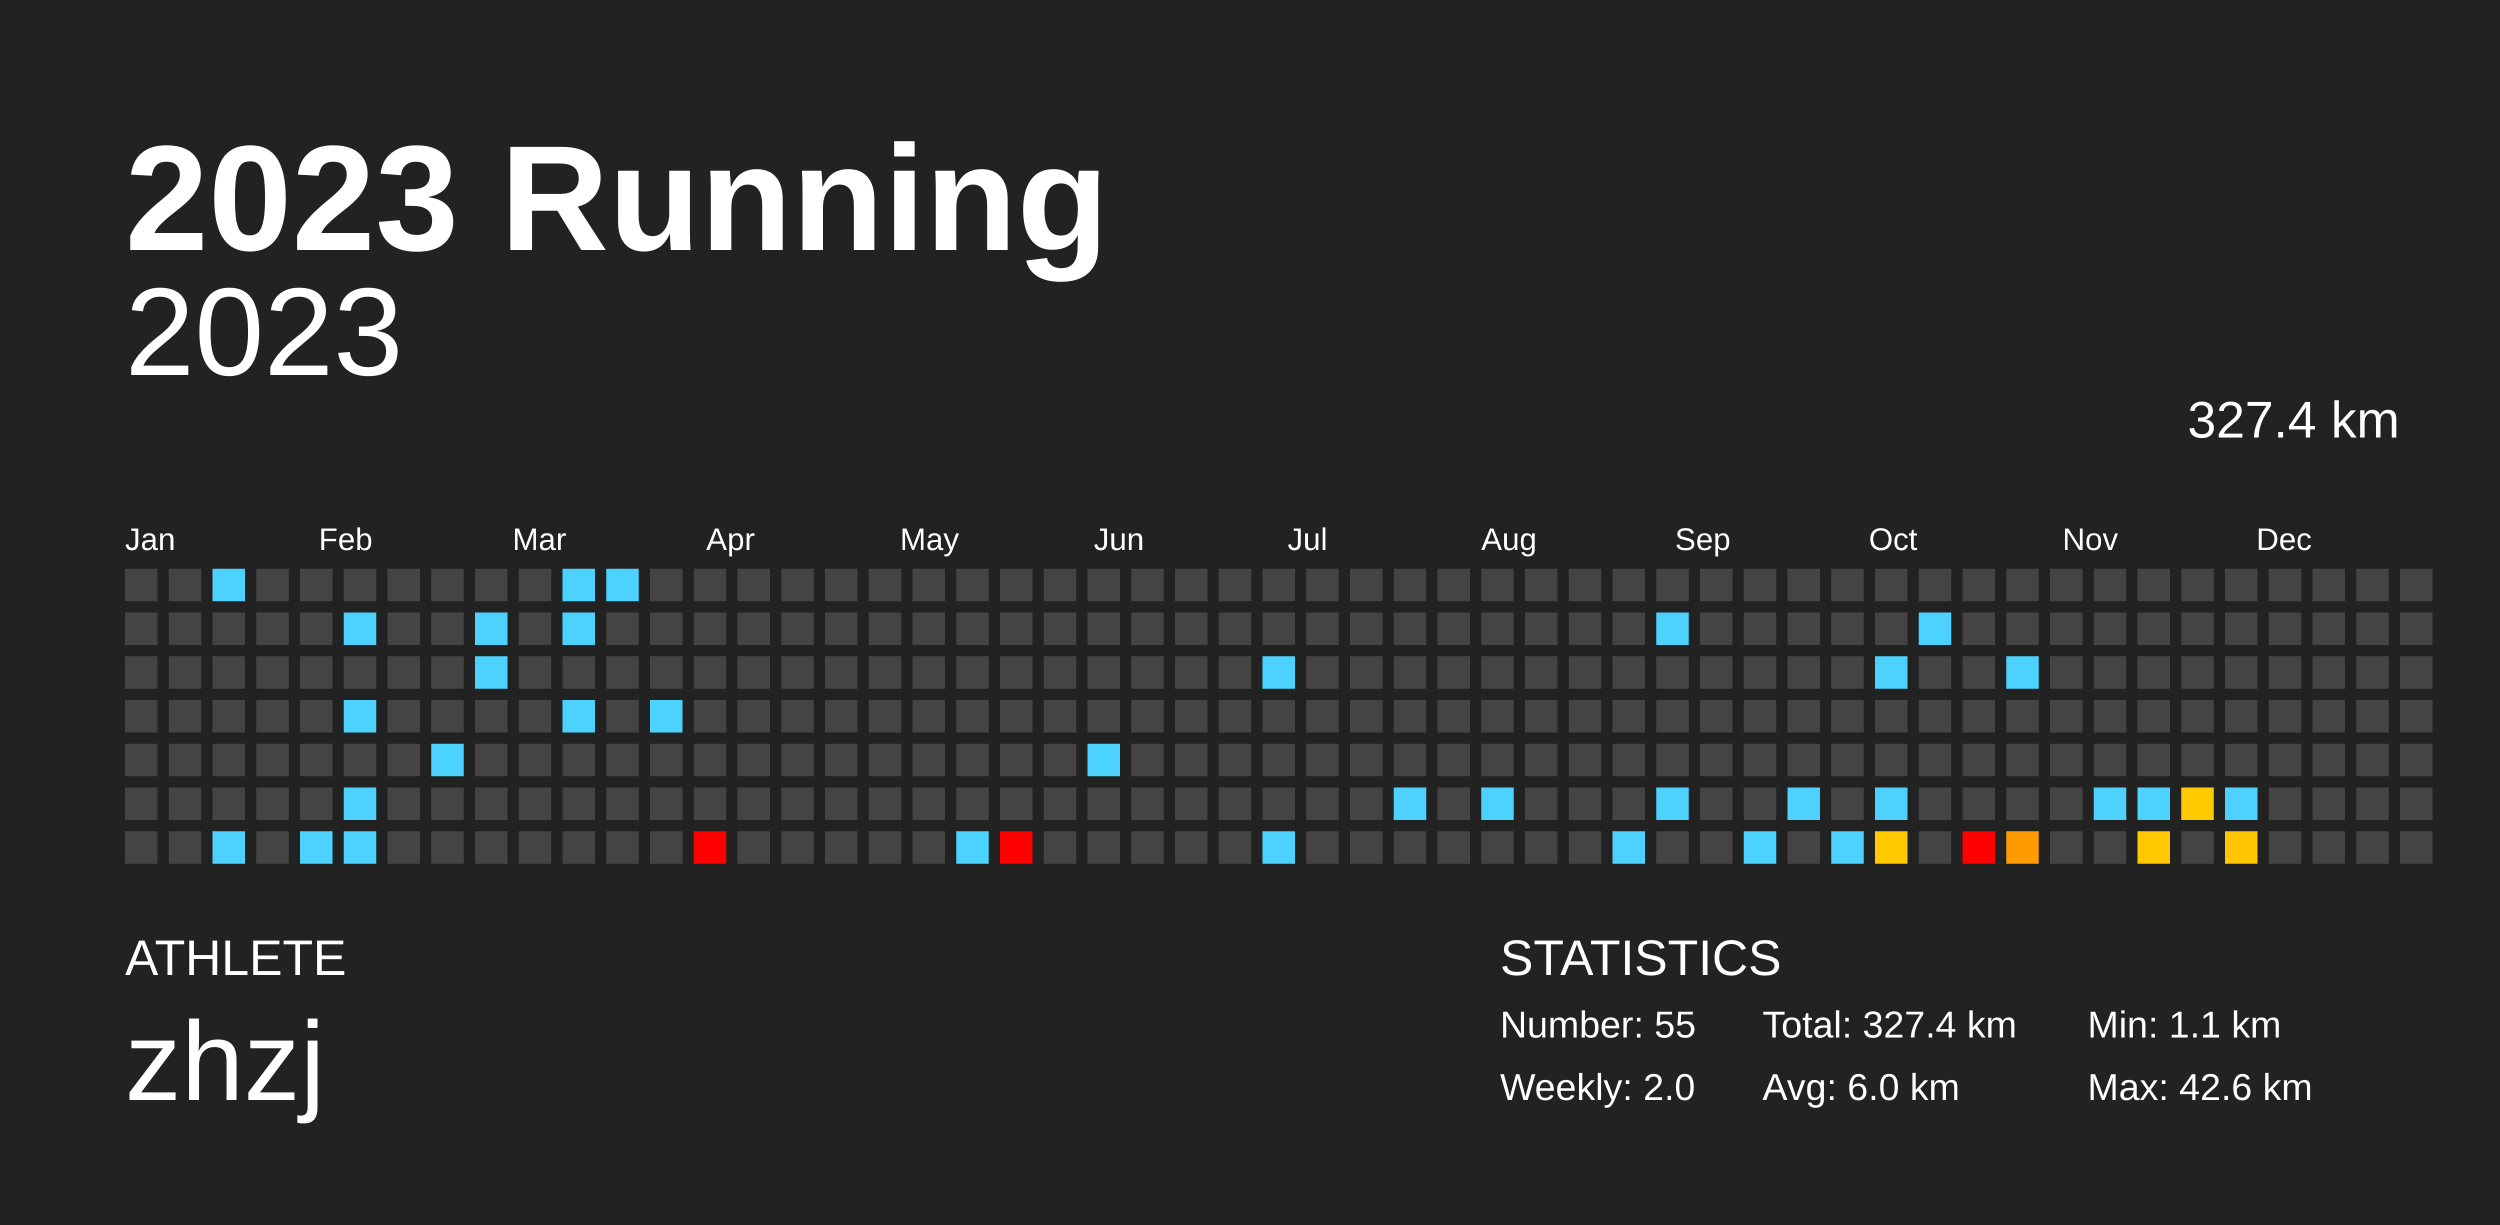
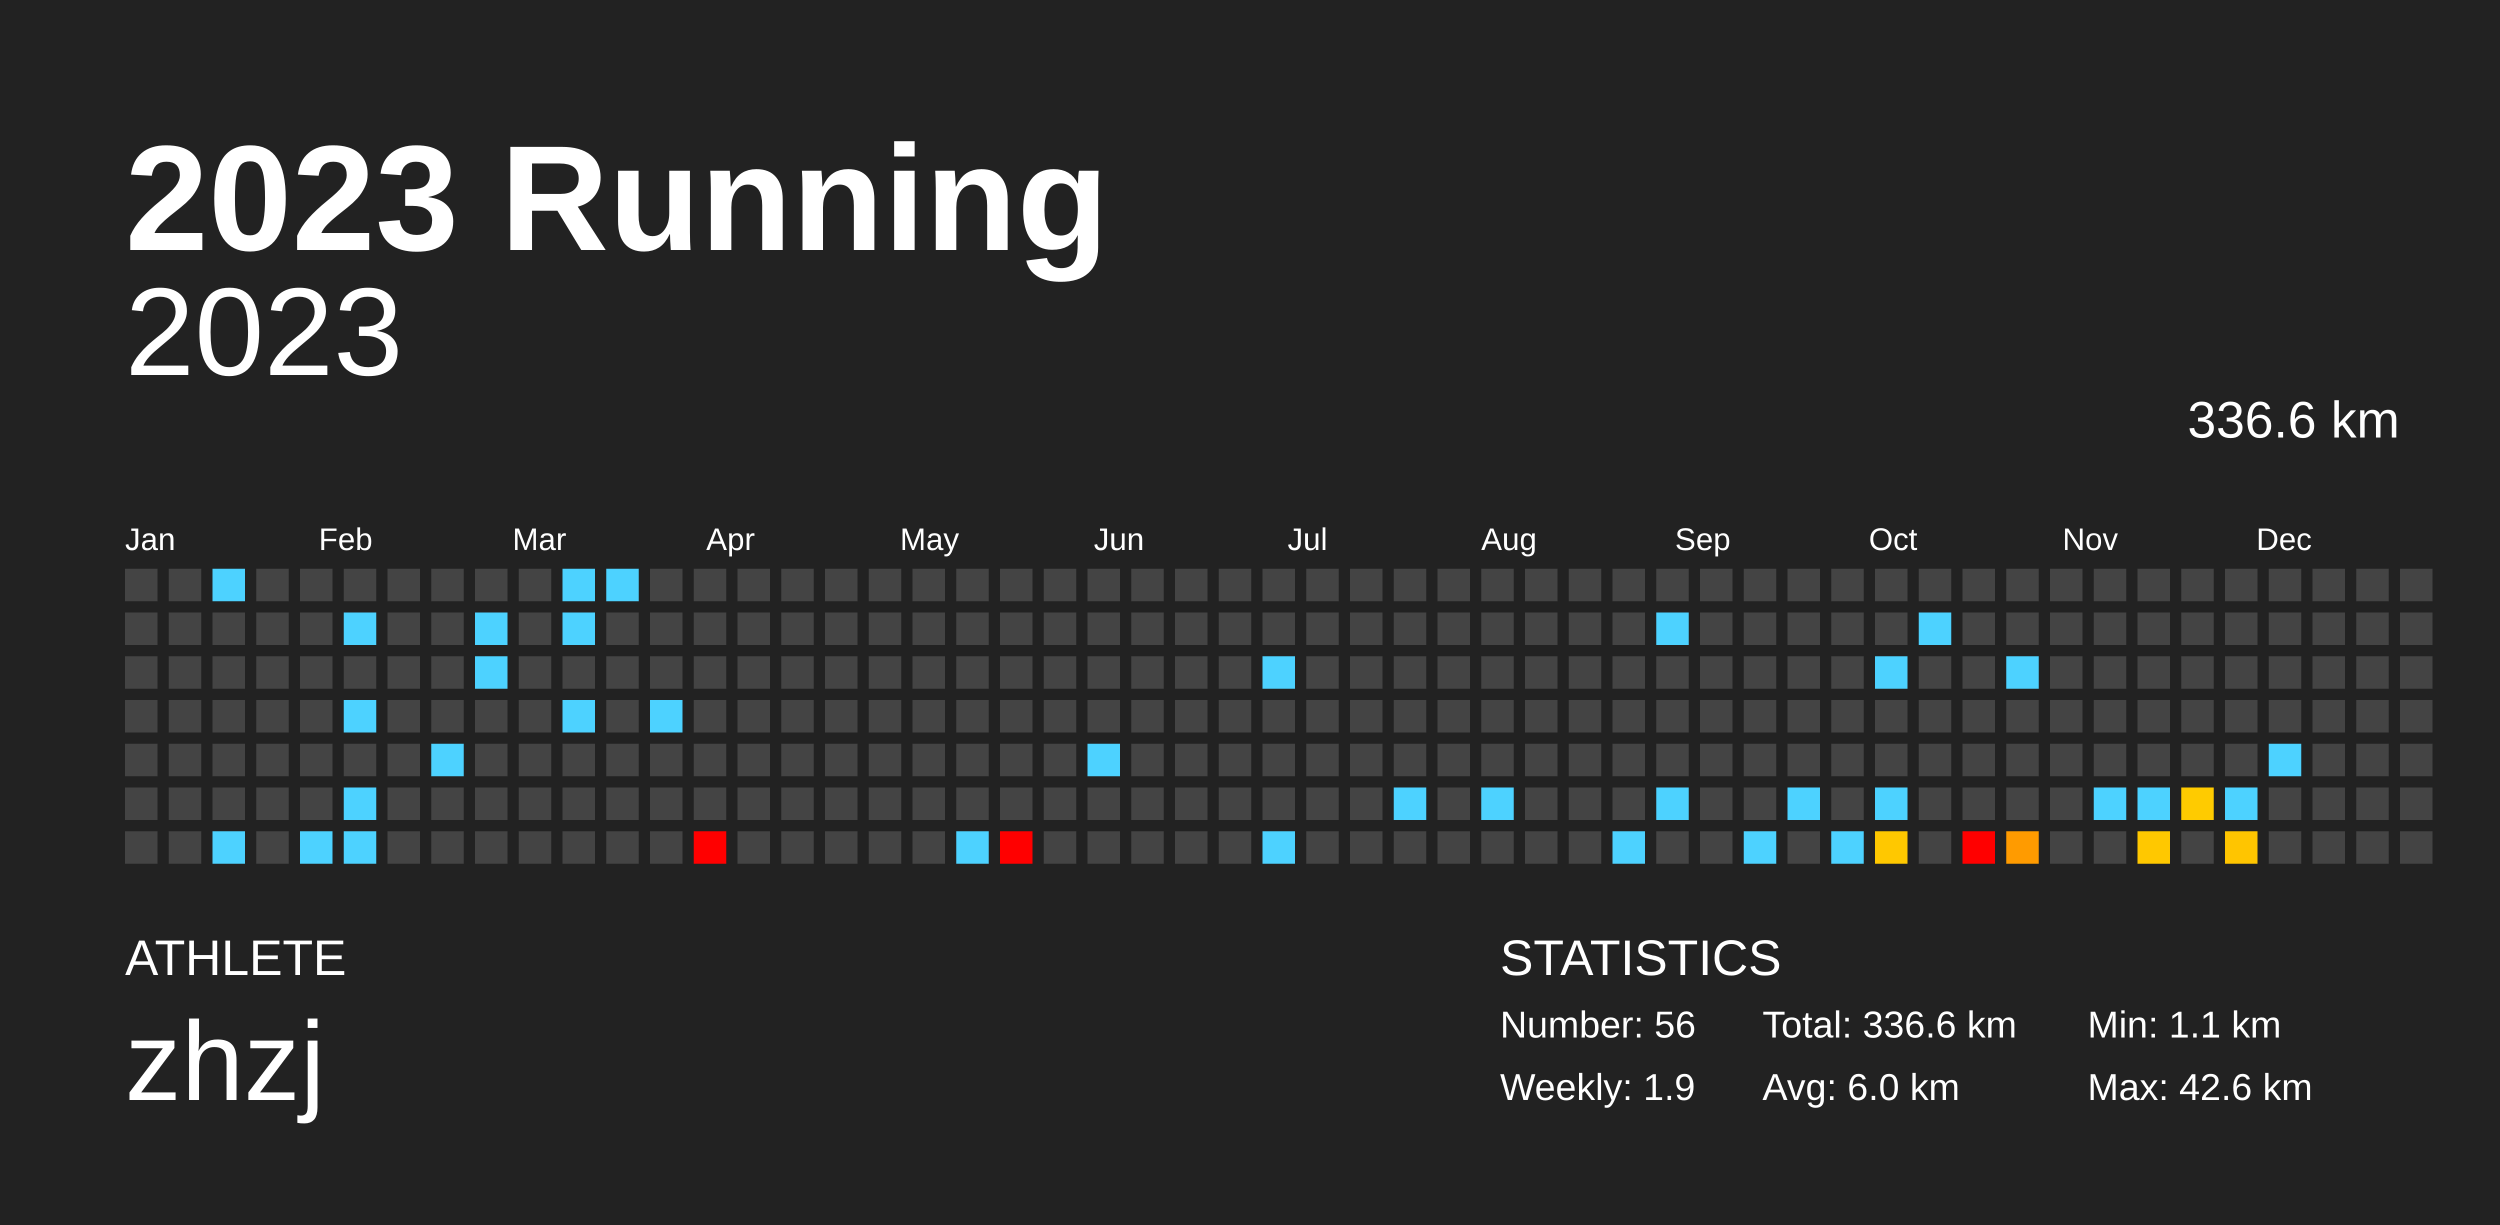
<svg xmlns="http://www.w3.org/2000/svg" baseProfile="full" height="98mm" version="1.1" viewBox="0,0,200,98" width="200mm">
  <defs />
  <rect fill="#222222" height="98" width="200" x="0" y="0" />
  <text fill="#FFFFFF" style="font-size:12px; font-family:Arial; font-weight:bold;" x="10" y="20">2023 Running</text>
  <text fill="#FFFFFF" style="font-size:4px; font-family:Arial" x="10" y="78">ATHLETE</text>
  <text fill="#FFFFFF" style="font-size:9px; font-family:Arial" x="10" y="88">zhzj</text>
  <text fill="#FFFFFF" style="font-size:4px; font-family:Arial" x="120" y="78">STATISTICS</text>
-   <text fill="#FFFFFF" style="font-size:3px; font-family:Arial" x="120" y="83">Number: 55</text>
-   <text fill="#FFFFFF" style="font-size:3px; font-family:Arial" x="120" y="88">Weekly: 2.0</text>
-   <text fill="#FFFFFF" style="font-size:3px; font-family:Arial" x="141" y="83">Total: 327.4 km</text>
+   <text fill="#FFFFFF" style="font-size:3px; font-family:Arial" x="120" y="83">Number: 56</text>
+   <text fill="#FFFFFF" style="font-size:3px; font-family:Arial" x="120" y="88">Weekly: 1.9</text>
+   <text fill="#FFFFFF" style="font-size:3px; font-family:Arial" x="141" y="83">Total: 336.6 km</text>
  <text fill="#FFFFFF" style="font-size:3px; font-family:Arial" x="141" y="88">Avg: 6.0 km</text>
  <text fill="#FFFFFF" style="font-size:3px; font-family:Arial" x="167" y="83">Min: 1.1 km</text>
  <text fill="#FFFFFF" style="font-size:3px; font-family:Arial" x="167" y="88">Max: 42.6 km</text>
  <text alignment-baseline="hanging" fill="#FFFFFF" style="font-size:10.0px; font-family:Arial;" x="10" y="30">2023</text>
-   <text alignment-baseline="hanging" fill="#FFFFFF" style="font-size:4.125px; font-family:Arial;" x="175" y="35">327.4 km</text>
+   <text alignment-baseline="hanging" fill="#FFFFFF" style="font-size:4.125px; font-family:Arial;" x="175" y="35">336.6 km</text>
  <text fill="#FFFFFF" style="font-size:2.5px; font-family:Arial" x="10.0" y="44">Jan</text>
  <text fill="#FFFFFF" style="font-size:2.5px; font-family:Arial" x="25.5" y="44">Feb</text>
  <text fill="#FFFFFF" style="font-size:2.5px; font-family:Arial" x="41.0" y="44">Mar</text>
  <text fill="#FFFFFF" style="font-size:2.5px; font-family:Arial" x="56.5" y="44">Apr</text>
  <text fill="#FFFFFF" style="font-size:2.5px; font-family:Arial" x="72.0" y="44">May</text>
  <text fill="#FFFFFF" style="font-size:2.5px; font-family:Arial" x="87.5" y="44">Jun</text>
  <text fill="#FFFFFF" style="font-size:2.5px; font-family:Arial" x="103.0" y="44">Jul</text>
  <text fill="#FFFFFF" style="font-size:2.5px; font-family:Arial" x="118.5" y="44">Aug</text>
  <text fill="#FFFFFF" style="font-size:2.5px; font-family:Arial" x="134.0" y="44">Sep</text>
  <text fill="#FFFFFF" style="font-size:2.5px; font-family:Arial" x="149.5" y="44">Oct</text>
  <text fill="#FFFFFF" style="font-size:2.5px; font-family:Arial" x="165.0" y="44">Nov</text>
  <text fill="#FFFFFF" style="font-size:2.5px; font-family:Arial" x="180.5" y="44">Dec</text>
  <rect fill="#444444" height="2.6" width="2.6" x="10.0" y="45.5" />
  <rect fill="#444444" height="2.6" width="2.6" x="10.0" y="49.0" />
  <rect fill="#444444" height="2.6" width="2.6" x="10.0" y="52.5" />
  <rect fill="#444444" height="2.6" width="2.6" x="10.0" y="56.0" />
  <rect fill="#444444" height="2.6" width="2.6" x="10.0" y="59.5" />
  <rect fill="#444444" height="2.6" width="2.6" x="10.0" y="63.0" />
  <rect fill="#444444" height="2.6" width="2.6" x="10.0" y="66.5" />
  <rect fill="#444444" height="2.6" width="2.6" x="13.5" y="45.5" />
  <rect fill="#444444" height="2.6" width="2.6" x="13.5" y="49.0" />
  <rect fill="#444444" height="2.6" width="2.6" x="13.5" y="52.5" />
  <rect fill="#444444" height="2.6" width="2.6" x="13.5" y="56.0" />
  <rect fill="#444444" height="2.6" width="2.6" x="13.5" y="59.5" />
  <rect fill="#444444" height="2.6" width="2.6" x="13.5" y="63.0" />
  <rect fill="#444444" height="2.6" width="2.6" x="13.5" y="66.5" />
  <rect fill="#4dd2ff" height="2.6" width="2.6" x="17.0" y="45.5" />
  <rect fill="#444444" height="2.6" width="2.6" x="17.0" y="49.0" />
  <rect fill="#444444" height="2.6" width="2.6" x="17.0" y="52.5" />
  <rect fill="#444444" height="2.6" width="2.6" x="17.0" y="56.0" />
  <rect fill="#444444" height="2.6" width="2.6" x="17.0" y="59.5" />
  <rect fill="#444444" height="2.6" width="2.6" x="17.0" y="63.0" />
  <rect fill="#4dd2ff" height="2.6" width="2.6" x="17.0" y="66.5" />
  <rect fill="#444444" height="2.6" width="2.6" x="20.5" y="45.5" />
  <rect fill="#444444" height="2.6" width="2.6" x="20.5" y="49.0" />
  <rect fill="#444444" height="2.6" width="2.6" x="20.5" y="52.5" />
  <rect fill="#444444" height="2.6" width="2.6" x="20.5" y="56.0" />
  <rect fill="#444444" height="2.6" width="2.6" x="20.5" y="59.5" />
  <rect fill="#444444" height="2.6" width="2.6" x="20.5" y="63.0" />
  <rect fill="#444444" height="2.6" width="2.6" x="20.5" y="66.5" />
  <rect fill="#444444" height="2.6" width="2.6" x="24.0" y="45.5" />
  <rect fill="#444444" height="2.6" width="2.6" x="24.0" y="49.0" />
  <rect fill="#444444" height="2.6" width="2.6" x="24.0" y="52.5" />
  <rect fill="#444444" height="2.6" width="2.6" x="24.0" y="56.0" />
  <rect fill="#444444" height="2.6" width="2.6" x="24.0" y="59.5" />
  <rect fill="#444444" height="2.6" width="2.6" x="24.0" y="63.0" />
  <rect fill="#4dd2ff" height="2.6" width="2.6" x="24.0" y="66.5" />
  <rect fill="#444444" height="2.6" width="2.6" x="27.5" y="45.5" />
  <rect fill="#4dd2ff" height="2.6" width="2.6" x="27.5" y="49.0" />
  <rect fill="#444444" height="2.6" width="2.6" x="27.5" y="52.5" />
  <rect fill="#4dd2ff" height="2.6" width="2.6" x="27.5" y="56.0" />
  <rect fill="#444444" height="2.6" width="2.6" x="27.5" y="59.5" />
  <rect fill="#4dd2ff" height="2.6" width="2.6" x="27.5" y="63.0" />
  <rect fill="#4dd2ff" height="2.6" width="2.6" x="27.5" y="66.5" />
  <rect fill="#444444" height="2.6" width="2.6" x="31.0" y="45.5" />
  <rect fill="#444444" height="2.6" width="2.6" x="31.0" y="49.0" />
  <rect fill="#444444" height="2.6" width="2.6" x="31.0" y="52.5" />
  <rect fill="#444444" height="2.6" width="2.6" x="31.0" y="56.0" />
  <rect fill="#444444" height="2.6" width="2.6" x="31.0" y="59.5" />
  <rect fill="#444444" height="2.6" width="2.6" x="31.0" y="63.0" />
  <rect fill="#444444" height="2.6" width="2.6" x="31.0" y="66.5" />
  <rect fill="#444444" height="2.6" width="2.6" x="34.5" y="45.5" />
  <rect fill="#444444" height="2.6" width="2.6" x="34.5" y="49.0" />
  <rect fill="#444444" height="2.6" width="2.6" x="34.5" y="52.5" />
  <rect fill="#444444" height="2.6" width="2.6" x="34.5" y="56.0" />
  <rect fill="#4dd2ff" height="2.6" width="2.6" x="34.5" y="59.5" />
  <rect fill="#444444" height="2.6" width="2.6" x="34.5" y="63.0" />
  <rect fill="#444444" height="2.6" width="2.6" x="34.5" y="66.5" />
  <rect fill="#444444" height="2.6" width="2.6" x="38.0" y="45.5" />
  <rect fill="#4dd2ff" height="2.6" width="2.6" x="38.0" y="49.0" />
  <rect fill="#4dd2ff" height="2.6" width="2.6" x="38.0" y="52.5" />
  <rect fill="#444444" height="2.6" width="2.6" x="38.0" y="56.0" />
  <rect fill="#444444" height="2.6" width="2.6" x="38.0" y="59.5" />
  <rect fill="#444444" height="2.6" width="2.6" x="38.0" y="63.0" />
  <rect fill="#444444" height="2.6" width="2.6" x="38.0" y="66.5" />
  <rect fill="#444444" height="2.6" width="2.6" x="41.5" y="45.5" />
  <rect fill="#444444" height="2.6" width="2.6" x="41.5" y="49.0" />
  <rect fill="#444444" height="2.6" width="2.6" x="41.5" y="52.5" />
  <rect fill="#444444" height="2.6" width="2.6" x="41.5" y="56.0" />
  <rect fill="#444444" height="2.6" width="2.6" x="41.5" y="59.5" />
  <rect fill="#444444" height="2.6" width="2.6" x="41.5" y="63.0" />
  <rect fill="#444444" height="2.6" width="2.6" x="41.5" y="66.5" />
  <rect fill="#4dd2ff" height="2.6" width="2.6" x="45.0" y="45.5" />
  <rect fill="#4dd2ff" height="2.6" width="2.6" x="45.0" y="49.0" />
  <rect fill="#444444" height="2.6" width="2.6" x="45.0" y="52.5" />
  <rect fill="#4dd2ff" height="2.6" width="2.6" x="45.0" y="56.0" />
  <rect fill="#444444" height="2.6" width="2.6" x="45.0" y="59.5" />
  <rect fill="#444444" height="2.6" width="2.6" x="45.0" y="63.0" />
  <rect fill="#444444" height="2.6" width="2.6" x="45.0" y="66.5" />
  <rect fill="#4dd2ff" height="2.6" width="2.6" x="48.5" y="45.5" />
  <rect fill="#444444" height="2.6" width="2.6" x="48.5" y="49.0" />
  <rect fill="#444444" height="2.6" width="2.6" x="48.5" y="52.5" />
  <rect fill="#444444" height="2.6" width="2.6" x="48.5" y="56.0" />
  <rect fill="#444444" height="2.6" width="2.6" x="48.5" y="59.5" />
  <rect fill="#444444" height="2.6" width="2.6" x="48.5" y="63.0" />
  <rect fill="#444444" height="2.6" width="2.6" x="48.5" y="66.5" />
  <rect fill="#444444" height="2.6" width="2.6" x="52.0" y="45.5" />
  <rect fill="#444444" height="2.6" width="2.6" x="52.0" y="49.0" />
  <rect fill="#444444" height="2.6" width="2.6" x="52.0" y="52.5" />
  <rect fill="#4dd2ff" height="2.6" width="2.6" x="52.0" y="56.0" />
  <rect fill="#444444" height="2.6" width="2.6" x="52.0" y="59.5" />
  <rect fill="#444444" height="2.6" width="2.6" x="52.0" y="63.0" />
  <rect fill="#444444" height="2.6" width="2.6" x="52.0" y="66.5" />
  <rect fill="#444444" height="2.6" width="2.6" x="55.5" y="45.5" />
  <rect fill="#444444" height="2.6" width="2.6" x="55.5" y="49.0" />
  <rect fill="#444444" height="2.6" width="2.6" x="55.5" y="52.5" />
  <rect fill="#444444" height="2.6" width="2.6" x="55.5" y="56.0" />
  <rect fill="#444444" height="2.6" width="2.6" x="55.5" y="59.5" />
  <rect fill="#444444" height="2.6" width="2.6" x="55.5" y="63.0" />
  <rect fill="red" height="2.6" width="2.6" x="55.5" y="66.5" />
  <rect fill="#444444" height="2.6" width="2.6" x="59.0" y="45.5" />
  <rect fill="#444444" height="2.6" width="2.6" x="59.0" y="49.0" />
  <rect fill="#444444" height="2.6" width="2.6" x="59.0" y="52.5" />
  <rect fill="#444444" height="2.6" width="2.6" x="59.0" y="56.0" />
  <rect fill="#444444" height="2.6" width="2.6" x="59.0" y="59.5" />
  <rect fill="#444444" height="2.6" width="2.6" x="59.0" y="63.0" />
  <rect fill="#444444" height="2.6" width="2.6" x="59.0" y="66.5" />
  <rect fill="#444444" height="2.6" width="2.6" x="62.5" y="45.5" />
  <rect fill="#444444" height="2.6" width="2.6" x="62.5" y="49.0" />
  <rect fill="#444444" height="2.6" width="2.6" x="62.5" y="52.5" />
  <rect fill="#444444" height="2.6" width="2.6" x="62.5" y="56.0" />
  <rect fill="#444444" height="2.6" width="2.6" x="62.5" y="59.5" />
  <rect fill="#444444" height="2.6" width="2.6" x="62.5" y="63.0" />
  <rect fill="#444444" height="2.6" width="2.6" x="62.5" y="66.5" />
  <rect fill="#444444" height="2.6" width="2.6" x="66.0" y="45.5" />
  <rect fill="#444444" height="2.6" width="2.6" x="66.0" y="49.0" />
  <rect fill="#444444" height="2.6" width="2.6" x="66.0" y="52.5" />
  <rect fill="#444444" height="2.6" width="2.6" x="66.0" y="56.0" />
  <rect fill="#444444" height="2.6" width="2.6" x="66.0" y="59.5" />
  <rect fill="#444444" height="2.6" width="2.6" x="66.0" y="63.0" />
  <rect fill="#444444" height="2.6" width="2.6" x="66.0" y="66.5" />
  <rect fill="#444444" height="2.6" width="2.6" x="69.5" y="45.5" />
  <rect fill="#444444" height="2.6" width="2.6" x="69.5" y="49.0" />
  <rect fill="#444444" height="2.6" width="2.6" x="69.5" y="52.5" />
  <rect fill="#444444" height="2.6" width="2.6" x="69.5" y="56.0" />
  <rect fill="#444444" height="2.6" width="2.6" x="69.5" y="59.5" />
  <rect fill="#444444" height="2.6" width="2.6" x="69.5" y="63.0" />
  <rect fill="#444444" height="2.6" width="2.6" x="69.5" y="66.5" />
  <rect fill="#444444" height="2.6" width="2.6" x="73.0" y="45.5" />
  <rect fill="#444444" height="2.6" width="2.6" x="73.0" y="49.0" />
  <rect fill="#444444" height="2.6" width="2.6" x="73.0" y="52.5" />
  <rect fill="#444444" height="2.6" width="2.6" x="73.0" y="56.0" />
  <rect fill="#444444" height="2.6" width="2.6" x="73.0" y="59.5" />
  <rect fill="#444444" height="2.6" width="2.6" x="73.0" y="63.0" />
  <rect fill="#444444" height="2.6" width="2.6" x="73.0" y="66.5" />
  <rect fill="#444444" height="2.6" width="2.6" x="76.5" y="45.5" />
  <rect fill="#444444" height="2.6" width="2.6" x="76.5" y="49.0" />
  <rect fill="#444444" height="2.6" width="2.6" x="76.5" y="52.5" />
  <rect fill="#444444" height="2.6" width="2.6" x="76.5" y="56.0" />
  <rect fill="#444444" height="2.6" width="2.6" x="76.5" y="59.5" />
  <rect fill="#444444" height="2.6" width="2.6" x="76.5" y="63.0" />
  <rect fill="#4dd2ff" height="2.6" width="2.6" x="76.5" y="66.5" />
  <rect fill="#444444" height="2.6" width="2.6" x="80.0" y="45.5" />
  <rect fill="#444444" height="2.6" width="2.6" x="80.0" y="49.0" />
  <rect fill="#444444" height="2.6" width="2.6" x="80.0" y="52.5" />
  <rect fill="#444444" height="2.6" width="2.6" x="80.0" y="56.0" />
  <rect fill="#444444" height="2.6" width="2.6" x="80.0" y="59.5" />
  <rect fill="#444444" height="2.6" width="2.6" x="80.0" y="63.0" />
  <rect fill="red" height="2.6" width="2.6" x="80.0" y="66.5" />
  <rect fill="#444444" height="2.6" width="2.6" x="83.5" y="45.5" />
  <rect fill="#444444" height="2.6" width="2.6" x="83.5" y="49.0" />
  <rect fill="#444444" height="2.6" width="2.6" x="83.5" y="52.5" />
  <rect fill="#444444" height="2.6" width="2.6" x="83.5" y="56.0" />
  <rect fill="#444444" height="2.6" width="2.6" x="83.5" y="59.5" />
  <rect fill="#444444" height="2.6" width="2.6" x="83.5" y="63.0" />
  <rect fill="#444444" height="2.6" width="2.6" x="83.5" y="66.5" />
  <rect fill="#444444" height="2.6" width="2.6" x="87.0" y="45.5" />
  <rect fill="#444444" height="2.6" width="2.6" x="87.0" y="49.0" />
  <rect fill="#444444" height="2.6" width="2.6" x="87.0" y="52.5" />
  <rect fill="#444444" height="2.6" width="2.6" x="87.0" y="56.0" />
  <rect fill="#4dd2ff" height="2.6" width="2.6" x="87.0" y="59.5" />
  <rect fill="#444444" height="2.6" width="2.6" x="87.0" y="63.0" />
  <rect fill="#444444" height="2.6" width="2.6" x="87.0" y="66.5" />
  <rect fill="#444444" height="2.6" width="2.6" x="90.5" y="45.5" />
  <rect fill="#444444" height="2.6" width="2.6" x="90.5" y="49.0" />
  <rect fill="#444444" height="2.6" width="2.6" x="90.5" y="52.5" />
  <rect fill="#444444" height="2.6" width="2.6" x="90.5" y="56.0" />
  <rect fill="#444444" height="2.6" width="2.6" x="90.5" y="59.5" />
  <rect fill="#444444" height="2.6" width="2.6" x="90.5" y="63.0" />
  <rect fill="#444444" height="2.6" width="2.6" x="90.5" y="66.5" />
  <rect fill="#444444" height="2.6" width="2.6" x="94.0" y="45.5" />
  <rect fill="#444444" height="2.6" width="2.6" x="94.0" y="49.0" />
  <rect fill="#444444" height="2.6" width="2.6" x="94.0" y="52.5" />
  <rect fill="#444444" height="2.6" width="2.6" x="94.0" y="56.0" />
  <rect fill="#444444" height="2.6" width="2.6" x="94.0" y="59.5" />
  <rect fill="#444444" height="2.6" width="2.6" x="94.0" y="63.0" />
  <rect fill="#444444" height="2.6" width="2.6" x="94.0" y="66.5" />
  <rect fill="#444444" height="2.6" width="2.6" x="97.5" y="45.5" />
  <rect fill="#444444" height="2.6" width="2.6" x="97.5" y="49.0" />
  <rect fill="#444444" height="2.6" width="2.6" x="97.5" y="52.5" />
  <rect fill="#444444" height="2.6" width="2.6" x="97.5" y="56.0" />
  <rect fill="#444444" height="2.6" width="2.6" x="97.5" y="59.5" />
  <rect fill="#444444" height="2.6" width="2.6" x="97.5" y="63.0" />
  <rect fill="#444444" height="2.6" width="2.6" x="97.5" y="66.5" />
  <rect fill="#444444" height="2.6" width="2.6" x="101.0" y="45.5" />
  <rect fill="#444444" height="2.6" width="2.6" x="101.0" y="49.0" />
  <rect fill="#4dd2ff" height="2.6" width="2.6" x="101.0" y="52.5" />
  <rect fill="#444444" height="2.6" width="2.6" x="101.0" y="56.0" />
  <rect fill="#444444" height="2.6" width="2.6" x="101.0" y="59.5" />
  <rect fill="#444444" height="2.6" width="2.6" x="101.0" y="63.0" />
  <rect fill="#4dd2ff" height="2.6" width="2.6" x="101.0" y="66.5" />
  <rect fill="#444444" height="2.6" width="2.6" x="104.5" y="45.5" />
  <rect fill="#444444" height="2.6" width="2.6" x="104.5" y="49.0" />
  <rect fill="#444444" height="2.6" width="2.6" x="104.5" y="52.5" />
  <rect fill="#444444" height="2.6" width="2.6" x="104.5" y="56.0" />
  <rect fill="#444444" height="2.6" width="2.6" x="104.5" y="59.5" />
  <rect fill="#444444" height="2.6" width="2.6" x="104.5" y="63.0" />
  <rect fill="#444444" height="2.6" width="2.6" x="104.5" y="66.5" />
  <rect fill="#444444" height="2.6" width="2.6" x="108.0" y="45.5" />
  <rect fill="#444444" height="2.6" width="2.6" x="108.0" y="49.0" />
  <rect fill="#444444" height="2.6" width="2.6" x="108.0" y="52.5" />
  <rect fill="#444444" height="2.6" width="2.6" x="108.0" y="56.0" />
  <rect fill="#444444" height="2.6" width="2.6" x="108.0" y="59.5" />
  <rect fill="#444444" height="2.6" width="2.6" x="108.0" y="63.0" />
  <rect fill="#444444" height="2.6" width="2.6" x="108.0" y="66.5" />
  <rect fill="#444444" height="2.6" width="2.6" x="111.5" y="45.5" />
  <rect fill="#444444" height="2.6" width="2.6" x="111.5" y="49.0" />
  <rect fill="#444444" height="2.6" width="2.6" x="111.5" y="52.5" />
  <rect fill="#444444" height="2.6" width="2.6" x="111.5" y="56.0" />
  <rect fill="#444444" height="2.6" width="2.6" x="111.5" y="59.5" />
  <rect fill="#4dd2ff" height="2.6" width="2.6" x="111.5" y="63.0" />
  <rect fill="#444444" height="2.6" width="2.6" x="111.5" y="66.5" />
  <rect fill="#444444" height="2.6" width="2.6" x="115.0" y="45.5" />
  <rect fill="#444444" height="2.6" width="2.6" x="115.0" y="49.0" />
  <rect fill="#444444" height="2.6" width="2.6" x="115.0" y="52.5" />
  <rect fill="#444444" height="2.6" width="2.6" x="115.0" y="56.0" />
  <rect fill="#444444" height="2.6" width="2.6" x="115.0" y="59.5" />
  <rect fill="#444444" height="2.6" width="2.6" x="115.0" y="63.0" />
  <rect fill="#444444" height="2.6" width="2.6" x="115.0" y="66.5" />
  <rect fill="#444444" height="2.6" width="2.6" x="118.5" y="45.5" />
  <rect fill="#444444" height="2.6" width="2.6" x="118.5" y="49.0" />
  <rect fill="#444444" height="2.6" width="2.6" x="118.5" y="52.5" />
  <rect fill="#444444" height="2.6" width="2.6" x="118.5" y="56.0" />
  <rect fill="#444444" height="2.6" width="2.6" x="118.5" y="59.5" />
  <rect fill="#4dd2ff" height="2.6" width="2.6" x="118.5" y="63.0" />
  <rect fill="#444444" height="2.6" width="2.6" x="118.5" y="66.5" />
  <rect fill="#444444" height="2.6" width="2.6" x="122.0" y="45.5" />
  <rect fill="#444444" height="2.6" width="2.6" x="122.0" y="49.0" />
  <rect fill="#444444" height="2.6" width="2.6" x="122.0" y="52.5" />
  <rect fill="#444444" height="2.6" width="2.6" x="122.0" y="56.0" />
  <rect fill="#444444" height="2.6" width="2.6" x="122.0" y="59.5" />
  <rect fill="#444444" height="2.6" width="2.6" x="122.0" y="63.0" />
  <rect fill="#444444" height="2.6" width="2.6" x="122.0" y="66.5" />
  <rect fill="#444444" height="2.6" width="2.6" x="125.5" y="45.5" />
  <rect fill="#444444" height="2.6" width="2.6" x="125.5" y="49.0" />
  <rect fill="#444444" height="2.6" width="2.6" x="125.5" y="52.5" />
  <rect fill="#444444" height="2.6" width="2.6" x="125.5" y="56.0" />
  <rect fill="#444444" height="2.6" width="2.6" x="125.5" y="59.5" />
  <rect fill="#444444" height="2.6" width="2.6" x="125.5" y="63.0" />
  <rect fill="#444444" height="2.6" width="2.6" x="125.5" y="66.5" />
  <rect fill="#444444" height="2.6" width="2.6" x="129.0" y="45.5" />
  <rect fill="#444444" height="2.6" width="2.6" x="129.0" y="49.0" />
  <rect fill="#444444" height="2.6" width="2.6" x="129.0" y="52.5" />
  <rect fill="#444444" height="2.6" width="2.6" x="129.0" y="56.0" />
  <rect fill="#444444" height="2.6" width="2.6" x="129.0" y="59.5" />
  <rect fill="#444444" height="2.6" width="2.6" x="129.0" y="63.0" />
  <rect fill="#4dd2ff" height="2.6" width="2.6" x="129.0" y="66.5" />
  <rect fill="#444444" height="2.6" width="2.6" x="132.5" y="45.5" />
  <rect fill="#4dd2ff" height="2.6" width="2.6" x="132.5" y="49.0" />
  <rect fill="#444444" height="2.6" width="2.6" x="132.5" y="52.5" />
  <rect fill="#444444" height="2.6" width="2.6" x="132.5" y="56.0" />
  <rect fill="#444444" height="2.6" width="2.6" x="132.5" y="59.5" />
  <rect fill="#4dd2ff" height="2.6" width="2.6" x="132.5" y="63.0" />
  <rect fill="#444444" height="2.6" width="2.6" x="132.5" y="66.5" />
  <rect fill="#444444" height="2.6" width="2.6" x="136.0" y="45.5" />
  <rect fill="#444444" height="2.6" width="2.6" x="136.0" y="49.0" />
  <rect fill="#444444" height="2.6" width="2.6" x="136.0" y="52.5" />
  <rect fill="#444444" height="2.6" width="2.6" x="136.0" y="56.0" />
  <rect fill="#444444" height="2.6" width="2.6" x="136.0" y="59.5" />
  <rect fill="#444444" height="2.6" width="2.6" x="136.0" y="63.0" />
  <rect fill="#444444" height="2.6" width="2.6" x="136.0" y="66.5" />
  <rect fill="#444444" height="2.6" width="2.6" x="139.5" y="45.5" />
  <rect fill="#444444" height="2.6" width="2.6" x="139.5" y="49.0" />
  <rect fill="#444444" height="2.6" width="2.6" x="139.5" y="52.5" />
  <rect fill="#444444" height="2.6" width="2.6" x="139.5" y="56.0" />
  <rect fill="#444444" height="2.6" width="2.6" x="139.5" y="59.5" />
  <rect fill="#444444" height="2.6" width="2.6" x="139.5" y="63.0" />
  <rect fill="#4dd2ff" height="2.6" width="2.6" x="139.5" y="66.5" />
  <rect fill="#444444" height="2.6" width="2.6" x="143.0" y="45.5" />
  <rect fill="#444444" height="2.6" width="2.6" x="143.0" y="49.0" />
  <rect fill="#444444" height="2.6" width="2.6" x="143.0" y="52.5" />
  <rect fill="#444444" height="2.6" width="2.6" x="143.0" y="56.0" />
  <rect fill="#444444" height="2.6" width="2.6" x="143.0" y="59.5" />
  <rect fill="#4dd2ff" height="2.6" width="2.6" x="143.0" y="63.0" />
  <rect fill="#444444" height="2.6" width="2.6" x="143.0" y="66.5" />
  <rect fill="#444444" height="2.6" width="2.6" x="146.5" y="45.5" />
  <rect fill="#444444" height="2.6" width="2.6" x="146.5" y="49.0" />
  <rect fill="#444444" height="2.6" width="2.6" x="146.5" y="52.5" />
  <rect fill="#444444" height="2.6" width="2.6" x="146.5" y="56.0" />
  <rect fill="#444444" height="2.6" width="2.6" x="146.5" y="59.5" />
  <rect fill="#444444" height="2.6" width="2.6" x="146.5" y="63.0" />
  <rect fill="#4dd2ff" height="2.6" width="2.6" x="146.5" y="66.5" />
  <rect fill="#444444" height="2.6" width="2.6" x="150.0" y="45.5" />
  <rect fill="#444444" height="2.6" width="2.6" x="150.0" y="49.0" />
  <rect fill="#4dd2ff" height="2.6" width="2.6" x="150.0" y="52.5" />
  <rect fill="#444444" height="2.6" width="2.6" x="150.0" y="56.0" />
  <rect fill="#444444" height="2.6" width="2.6" x="150.0" y="59.5" />
  <rect fill="#4dd2ff" height="2.6" width="2.6" x="150.0" y="63.0" />
  <rect fill="#ffc800" height="2.6" width="2.6" x="150.0" y="66.5" />
  <rect fill="#444444" height="2.6" width="2.6" x="153.5" y="45.5" />
  <rect fill="#4dd2ff" height="2.6" width="2.6" x="153.5" y="49.0" />
  <rect fill="#444444" height="2.6" width="2.6" x="153.5" y="52.5" />
  <rect fill="#444444" height="2.6" width="2.6" x="153.5" y="56.0" />
  <rect fill="#444444" height="2.6" width="2.6" x="153.5" y="59.5" />
  <rect fill="#444444" height="2.6" width="2.6" x="153.5" y="63.0" />
  <rect fill="#444444" height="2.6" width="2.6" x="153.5" y="66.5" />
  <rect fill="#444444" height="2.6" width="2.6" x="157.0" y="45.5" />
  <rect fill="#444444" height="2.6" width="2.6" x="157.0" y="49.0" />
  <rect fill="#444444" height="2.6" width="2.6" x="157.0" y="52.5" />
  <rect fill="#444444" height="2.6" width="2.6" x="157.0" y="56.0" />
  <rect fill="#444444" height="2.6" width="2.6" x="157.0" y="59.5" />
  <rect fill="#444444" height="2.6" width="2.6" x="157.0" y="63.0" />
  <rect fill="red" height="2.6" width="2.6" x="157.0" y="66.5" />
  <rect fill="#444444" height="2.6" width="2.6" x="160.5" y="45.5" />
  <rect fill="#444444" height="2.6" width="2.6" x="160.5" y="49.0" />
  <rect fill="#4dd2ff" height="2.6" width="2.6" x="160.5" y="52.5" />
  <rect fill="#444444" height="2.6" width="2.6" x="160.5" y="56.0" />
  <rect fill="#444444" height="2.6" width="2.6" x="160.5" y="59.5" />
  <rect fill="#444444" height="2.6" width="2.6" x="160.5" y="63.0" />
  <rect fill="#ff9b00" height="2.6" width="2.6" x="160.5" y="66.5" />
  <rect fill="#444444" height="2.6" width="2.6" x="164.0" y="45.5" />
  <rect fill="#444444" height="2.6" width="2.6" x="164.0" y="49.0" />
  <rect fill="#444444" height="2.6" width="2.6" x="164.0" y="52.5" />
  <rect fill="#444444" height="2.6" width="2.6" x="164.0" y="56.0" />
  <rect fill="#444444" height="2.6" width="2.6" x="164.0" y="59.5" />
  <rect fill="#444444" height="2.6" width="2.6" x="164.0" y="63.0" />
  <rect fill="#444444" height="2.6" width="2.6" x="164.0" y="66.5" />
  <rect fill="#444444" height="2.6" width="2.6" x="167.5" y="45.5" />
  <rect fill="#444444" height="2.6" width="2.6" x="167.5" y="49.0" />
  <rect fill="#444444" height="2.6" width="2.6" x="167.5" y="52.5" />
  <rect fill="#444444" height="2.6" width="2.6" x="167.5" y="56.0" />
  <rect fill="#444444" height="2.6" width="2.6" x="167.5" y="59.5" />
  <rect fill="#4dd2ff" height="2.6" width="2.6" x="167.5" y="63.0" />
  <rect fill="#444444" height="2.6" width="2.6" x="167.5" y="66.5" />
  <rect fill="#444444" height="2.6" width="2.6" x="171.0" y="45.5" />
  <rect fill="#444444" height="2.6" width="2.6" x="171.0" y="49.0" />
  <rect fill="#444444" height="2.6" width="2.6" x="171.0" y="52.5" />
  <rect fill="#444444" height="2.6" width="2.6" x="171.0" y="56.0" />
  <rect fill="#444444" height="2.6" width="2.6" x="171.0" y="59.5" />
  <rect fill="#4dd2ff" height="2.6" width="2.6" x="171.0" y="63.0" />
  <rect fill="#ffc800" height="2.6" width="2.6" x="171.0" y="66.5" />
  <rect fill="#444444" height="2.6" width="2.6" x="174.5" y="45.5" />
  <rect fill="#444444" height="2.6" width="2.6" x="174.5" y="49.0" />
  <rect fill="#444444" height="2.6" width="2.6" x="174.5" y="52.5" />
  <rect fill="#444444" height="2.6" width="2.6" x="174.5" y="56.0" />
  <rect fill="#444444" height="2.6" width="2.6" x="174.5" y="59.5" />
  <rect fill="#ffcb00" height="2.6" width="2.6" x="174.5" y="63.0" />
  <rect fill="#444444" height="2.6" width="2.6" x="174.5" y="66.5" />
  <rect fill="#444444" height="2.6" width="2.6" x="178.0" y="45.5" />
  <rect fill="#444444" height="2.6" width="2.6" x="178.0" y="49.0" />
  <rect fill="#444444" height="2.6" width="2.6" x="178.0" y="52.5" />
  <rect fill="#444444" height="2.6" width="2.6" x="178.0" y="56.0" />
  <rect fill="#444444" height="2.6" width="2.6" x="178.0" y="59.5" />
  <rect fill="#4dd2ff" height="2.6" width="2.6" x="178.0" y="63.0" />
  <rect fill="#ffc500" height="2.6" width="2.6" x="178.0" y="66.5" />
  <rect fill="#444444" height="2.6" width="2.6" x="181.5" y="45.5" />
  <rect fill="#444444" height="2.6" width="2.6" x="181.5" y="49.0" />
  <rect fill="#444444" height="2.6" width="2.6" x="181.5" y="52.5" />
  <rect fill="#444444" height="2.6" width="2.6" x="181.5" y="56.0" />
-   <rect fill="#444444" height="2.6" width="2.6" x="181.5" y="59.5" />
+   <rect fill="#4dd2ff" height="2.6" width="2.6" x="181.5" y="59.5" />
  <rect fill="#444444" height="2.6" width="2.6" x="181.5" y="63.0" />
  <rect fill="#444444" height="2.6" width="2.6" x="181.5" y="66.5" />
  <rect fill="#444444" height="2.6" width="2.6" x="185.0" y="45.5" />
  <rect fill="#444444" height="2.6" width="2.6" x="185.0" y="49.0" />
  <rect fill="#444444" height="2.6" width="2.6" x="185.0" y="52.5" />
  <rect fill="#444444" height="2.6" width="2.6" x="185.0" y="56.0" />
  <rect fill="#444444" height="2.6" width="2.6" x="185.0" y="59.5" />
  <rect fill="#444444" height="2.6" width="2.6" x="185.0" y="63.0" />
  <rect fill="#444444" height="2.6" width="2.6" x="185.0" y="66.5" />
  <rect fill="#444444" height="2.6" width="2.6" x="188.5" y="45.5" />
  <rect fill="#444444" height="2.6" width="2.6" x="188.5" y="49.0" />
  <rect fill="#444444" height="2.6" width="2.6" x="188.5" y="52.5" />
  <rect fill="#444444" height="2.6" width="2.6" x="188.5" y="56.0" />
  <rect fill="#444444" height="2.6" width="2.6" x="188.5" y="59.5" />
  <rect fill="#444444" height="2.6" width="2.6" x="188.5" y="63.0" />
  <rect fill="#444444" height="2.6" width="2.6" x="188.5" y="66.5" />
  <rect fill="#444444" height="2.6" width="2.6" x="192.0" y="45.5" />
  <rect fill="#444444" height="2.6" width="2.6" x="192.0" y="49.0" />
  <rect fill="#444444" height="2.6" width="2.6" x="192.0" y="52.5" />
  <rect fill="#444444" height="2.6" width="2.6" x="192.0" y="56.0" />
  <rect fill="#444444" height="2.6" width="2.6" x="192.0" y="59.5" />
  <rect fill="#444444" height="2.6" width="2.6" x="192.0" y="63.0" />
  <rect fill="#444444" height="2.6" width="2.6" x="192.0" y="66.5" />
</svg>
